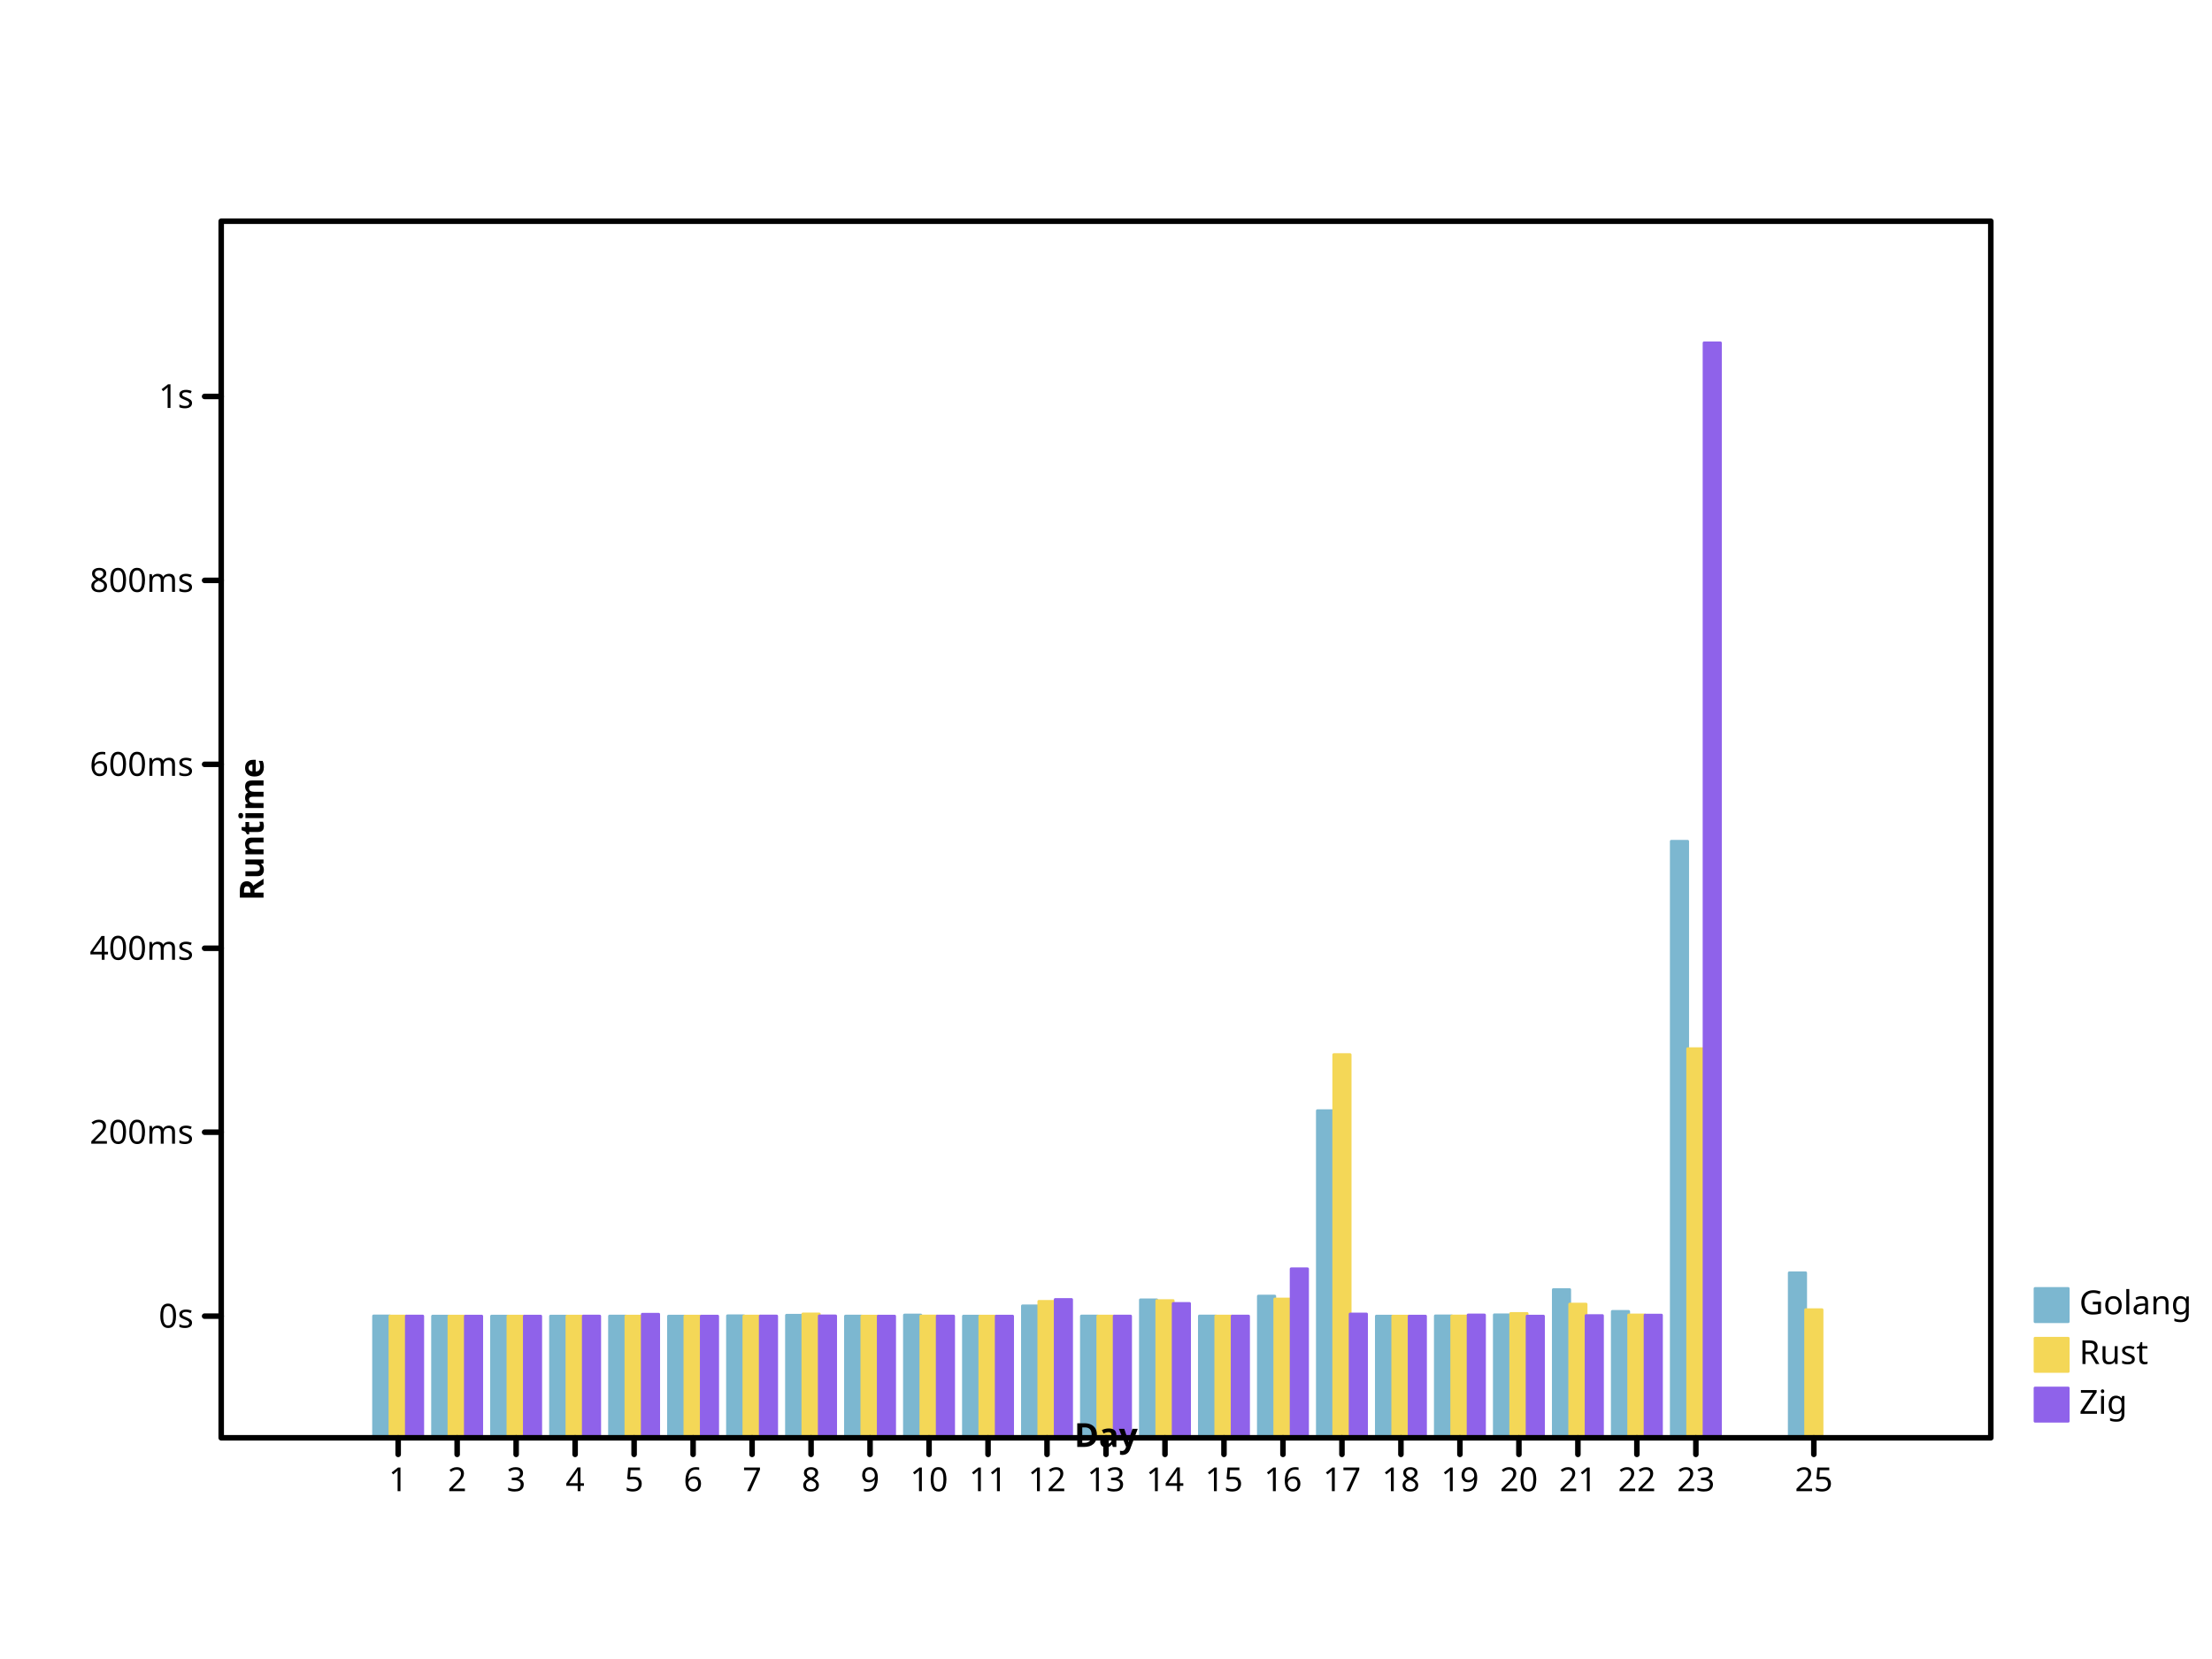
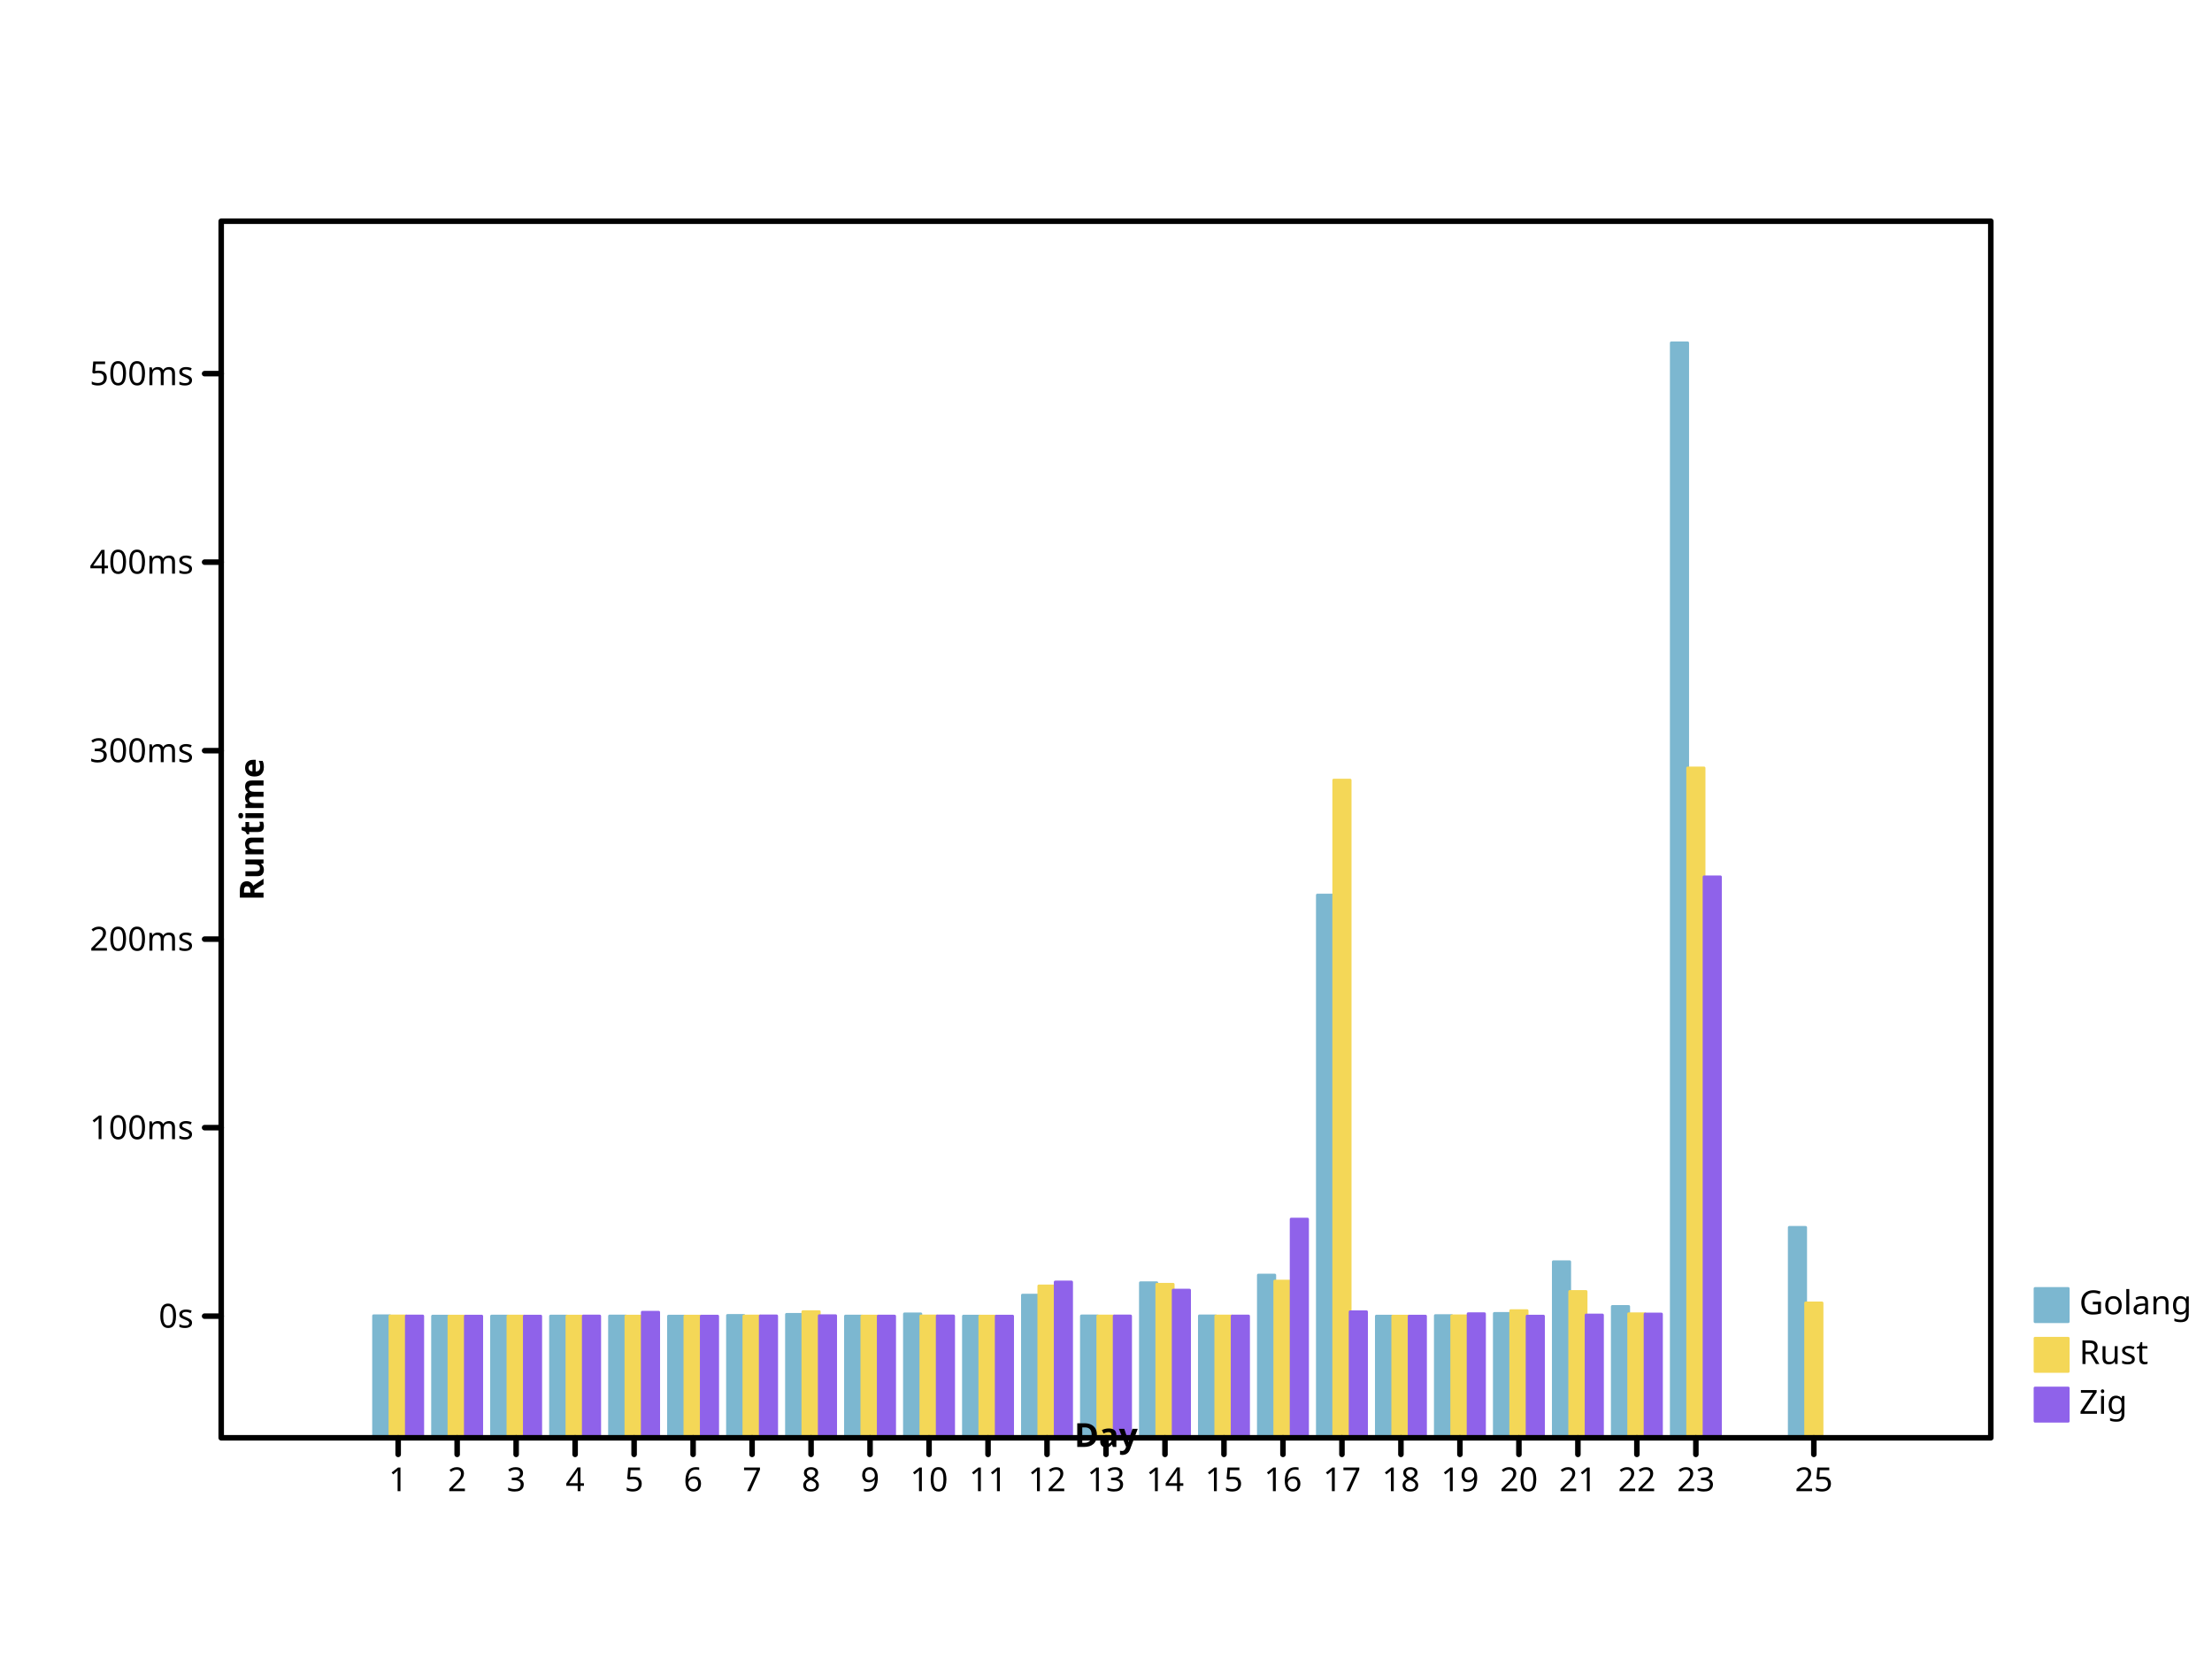
- <svg xmlns="http://www.w3.org/2000/svg" width="800" height="600" viewbox="0 0 800 600" preserveAspectRatio="xMidYMid meet">
+ <svg xmlns="http://www.w3.org/2000/svg" height="600" viewbox="0 0 800 600" preserveAspectRatio="xMidYMid meet" width="800">
  <defs>
-     <marker viewBox="0 0 10 10 " refX="5" refY="5" markerUnits="userSpaceOnUse" markerWidth="2%" markerHeight="2%" id="circle">
-       <circle stroke="black" cx="5" cy="5" r="3" fill="none" />
+     <marker markerHeight="2%" id="circle" viewBox="0 0 10 10 " refX="5" refY="5" markerUnits="userSpaceOnUse" markerWidth="2%">
+       <circle cy="5" r="3" fill="none" stroke="black" cx="5" />
    </marker>
    <marker markerUnits="userSpaceOnUse" markerWidth="2%" markerHeight="2%" id="filled-circle" viewBox="0 0 10 10 " refX="5" refY="5">
      <circle cx="5" cy="5" r="3" fill="black" stroke="none" />
    </marker>
-     <marker id="square" viewBox="0 0 10 10 " refX="5" refY="5" markerUnits="userSpaceOnUse" markerWidth="2%" markerHeight="2%">
-       <rect y="2" width="6" height="6" fill="none" stroke="black" x="2" />
+     <marker refY="5" markerUnits="userSpaceOnUse" markerWidth="2%" markerHeight="2%" id="square" viewBox="0 0 10 10 " refX="5">
+       <rect stroke="black" x="2" y="2" width="6" height="6" fill="none" />
    </marker>
-     <marker refY="5" markerUnits="userSpaceOnUse" markerWidth="2%" markerHeight="2%" id="filled-square" viewBox="0 0 10 10 " refX="5">
-       <rect y="2" width="6" height="6" fill="black" stroke="none" x="2" />
+     <marker markerWidth="2%" markerHeight="2%" id="filled-square" viewBox="0 0 10 10 " refX="5" refY="5" markerUnits="userSpaceOnUse">
+       <rect width="6" height="6" fill="black" stroke="none" x="2" y="2" />
    </marker>
  </defs>
-   <g stroke-width="1px" stroke-linecap="round" stroke-linejoin="round" transform="translate(80 520 )scale(1 -1 )" fill="hsl(198, 47%, 65%)" stroke="hsl(198, 47%, 65%)">
-     <rect vector-effect="non-scaling-stroke" x="5.511111e+01" y="0" width="5.925926e+00" height="4.406586e+01" />
-     <rect width="5.925926e+00" height="4.400243e+01" vector-effect="non-scaling-stroke" x="7.644444e+01" y="0" />
-     <rect x="9.777778e+01" y="0" width="5.925926e+00" height="4.401008e+01" vector-effect="non-scaling-stroke" />
-     <rect height="4.401139e+01" vector-effect="non-scaling-stroke" x="1.191111e+02" y="0" width="5.925926e+00" />
-     <rect vector-effect="non-scaling-stroke" x="1.404444e+02" y="0" width="5.925926e+00" height="4.402022e+01" />
-     <rect width="5.925926e+00" height="4.400004e+01" vector-effect="non-scaling-stroke" x="1.617778e+02" y="0" />
-     <rect width="5.925926e+00" height="4.412324e+01" vector-effect="non-scaling-stroke" x="1.831111e+02" y="0" />
-     <rect vector-effect="non-scaling-stroke" x="2.044444e+02" y="0" width="5.925926e+00" height="4.431243e+01" />
-     <rect y="0" width="5.925926e+00" height="4.401272e+01" vector-effect="non-scaling-stroke" x="2.257778e+02" />
-     <rect vector-effect="non-scaling-stroke" x="2.471111e+02" y="0" width="5.925926e+00" height="4.439632e+01" />
-     <rect vector-effect="non-scaling-stroke" x="2.684444e+02" y="0" width="5.925926e+00" height="4.400438e+01" />
-     <rect vector-effect="non-scaling-stroke" x="2.897778e+02" y="0" width="5.925926e+00" height="4.771010e+01" />
-     <rect x="3.111111e+02" y="0" width="5.925926e+00" height="4.403698e+01" vector-effect="non-scaling-stroke" />
-     <rect vector-effect="non-scaling-stroke" x="3.324444e+02" y="0" width="5.925926e+00" height="4.988932e+01" />
-     <rect vector-effect="non-scaling-stroke" x="3.537778e+02" y="0" width="5.925926e+00" height="4.404688e+01" />
-     <rect vector-effect="non-scaling-stroke" x="3.751111e+02" y="0" width="5.925926e+00" height="5.124663e+01" />
-     <rect x="3.964444e+02" y="0" width="5.925926e+00" height="1.183002e+02" vector-effect="non-scaling-stroke" />
-     <rect vector-effect="non-scaling-stroke" x="4.177778e+02" y="0" width="5.925926e+00" height="4.400224e+01" />
-     <rect x="4.391111e+02" y="0" width="5.925926e+00" height="4.409574e+01" vector-effect="non-scaling-stroke" />
-     <rect vector-effect="non-scaling-stroke" x="4.604444e+02" y="0" width="5.925926e+00" height="4.447781e+01" />
-     <rect vector-effect="non-scaling-stroke" x="4.817778e+02" y="0" width="5.925926e+00" height="5.359717e+01" />
-     <rect vector-effect="non-scaling-stroke" x="5.031111e+02" y="0" width="5.925926e+00" height="4.570539e+01" />
-     <rect height="2.157414e+02" vector-effect="non-scaling-stroke" x="5.244444e+02" y="0" width="5.925926e+00" />
-     <rect y="0" width="5.925926e+00" height="5.966278e+01" vector-effect="non-scaling-stroke" x="5.671111e+02" />
+   <g stroke-linecap="round" stroke-linejoin="round" transform="translate(80 520 )scale(1 -1 )" fill="hsl(198, 47%, 65%)" stroke="hsl(198, 47%, 65%)" stroke-width="1px">
+     <rect width="5.925926e+00" height="4.413499e+01" vector-effect="non-scaling-stroke" x="5.511111e+01" y="0" />
+     <rect vector-effect="non-scaling-stroke" x="7.644444e+01" y="0" width="5.925926e+00" height="4.400498e+01" />
+     <rect height="4.402066e+01" vector-effect="non-scaling-stroke" x="9.777778e+01" y="0" width="5.925926e+00" />
+     <rect x="1.191111e+02" y="0" width="5.925926e+00" height="4.402335e+01" vector-effect="non-scaling-stroke" />
+     <rect height="4.404145e+01" vector-effect="non-scaling-stroke" x="1.404444e+02" y="0" width="5.925926e+00" />
+     <rect vector-effect="non-scaling-stroke" x="1.617778e+02" y="0" width="5.925926e+00" height="4.400009e+01" />
+     <rect vector-effect="non-scaling-stroke" x="1.831111e+02" y="0" width="5.925926e+00" height="4.425260e+01" />
+     <rect vector-effect="non-scaling-stroke" x="2.044444e+02" y="0" width="5.925926e+00" height="4.464036e+01" />
+     <rect y="0" width="5.925926e+00" height="4.402607e+01" vector-effect="non-scaling-stroke" x="2.257778e+02" />
+     <rect x="2.471111e+02" y="0" width="5.925926e+00" height="4.481230e+01" vector-effect="non-scaling-stroke" />
+     <rect vector-effect="non-scaling-stroke" x="2.684444e+02" y="0" width="5.925926e+00" height="4.400898e+01" />
+     <rect height="5.160419e+01" vector-effect="non-scaling-stroke" x="2.897778e+02" y="0" width="5.925926e+00" />
+     <rect y="0" width="5.925926e+00" height="4.407578e+01" vector-effect="non-scaling-stroke" x="3.111111e+02" />
+     <rect vector-effect="non-scaling-stroke" x="3.324444e+02" y="0" width="5.925926e+00" height="5.607070e+01" />
+     <rect x="3.537778e+02" y="0" width="5.925926e+00" height="4.409609e+01" vector-effect="non-scaling-stroke" />
+     <rect x="3.751111e+02" y="0" width="5.925926e+00" height="5.885264e+01" vector-effect="non-scaling-stroke" />
+     <rect width="5.925926e+00" height="1.962852e+02" vector-effect="non-scaling-stroke" x="3.964444e+02" y="0" />
+     <rect vector-effect="non-scaling-stroke" x="4.177778e+02" y="0" width="5.925926e+00" height="4.400458e+01" />
+     <rect vector-effect="non-scaling-stroke" x="4.391111e+02" y="0" width="5.925926e+00" height="4.419622e+01" />
+     <rect vector-effect="non-scaling-stroke" x="4.604444e+02" y="0" width="5.925926e+00" height="4.497932e+01" />
+     <rect vector-effect="non-scaling-stroke" x="4.817778e+02" y="0" width="5.925926e+00" height="6.367028e+01" />
+     <rect x="5.031111e+02" y="0" width="5.925926e+00" height="4.749535e+01" vector-effect="non-scaling-stroke" />
+     <rect height="396" vector-effect="non-scaling-stroke" x="5.244444e+02" y="0" width="5.925926e+00" />
+     <rect height="7.610232e+01" vector-effect="non-scaling-stroke" x="5.671111e+02" y="0" width="5.925926e+00" />
  </g>
-   <g transform="translate(80 520 )scale(1 -1 )" fill="hsl(49, 88%, 65%)" stroke="hsl(49, 88%, 65%)" stroke-width="1px" stroke-linecap="round" stroke-linejoin="round">
-     <rect y="0" width="5.925926e+00" height="4.403041e+01" vector-effect="non-scaling-stroke" x="6.103704e+01" />
-     <rect vector-effect="non-scaling-stroke" x="8.237037e+01" y="0" width="5.925926e+00" height="4.400081e+01" />
-     <rect width="5.925926e+00" height="4.400805e+01" vector-effect="non-scaling-stroke" x="1.037037e+02" y="0" />
-     <rect y="0" width="5.925926e+00" height="4.400569e+01" vector-effect="non-scaling-stroke" x="1.250370e+02" />
-     <rect y="0" width="5.925926e+00" height="4.400422e+01" vector-effect="non-scaling-stroke" x="1.463704e+02" />
-     <rect vector-effect="non-scaling-stroke" x="1.677037e+02" y="0" width="5.925926e+00" height="4.400004e+01" />
-     <rect vector-effect="non-scaling-stroke" x="1.890370e+02" y="0" width="5.925926e+00" height="4.402340e+01" />
-     <rect x="2.103704e+02" y="0" width="5.925926e+00" height="4.478897e+01" vector-effect="non-scaling-stroke" />
-     <rect vector-effect="non-scaling-stroke" x="2.317037e+02" y="0" width="5.925926e+00" height="4.400769e+01" />
-     <rect x="2.530370e+02" y="0" width="5.925926e+00" height="4.403370e+01" vector-effect="non-scaling-stroke" />
-     <rect x="2.743704e+02" y="0" width="5.925926e+00" height="4.400396e+01" vector-effect="non-scaling-stroke" />
-     <rect width="5.925926e+00" height="4.933467e+01" vector-effect="non-scaling-stroke" x="2.957037e+02" y="0" />
-     <rect y="0" width="5.925926e+00" height="4.402029e+01" vector-effect="non-scaling-stroke" x="3.170370e+02" />
-     <rect height="4.962183e+01" vector-effect="non-scaling-stroke" x="3.383704e+02" y="0" width="5.925926e+00" />
-     <rect height="4.402070e+01" vector-effect="non-scaling-stroke" x="3.597037e+02" y="0" width="5.925926e+00" />
-     <rect height="5.018268e+01" vector-effect="non-scaling-stroke" x="3.810370e+02" y="0" width="5.925926e+00" />
-     <rect width="5.925926e+00" height="1.385860e+02" vector-effect="non-scaling-stroke" x="4.023704e+02" y="0" />
-     <rect width="5.925926e+00" height="4.400099e+01" vector-effect="non-scaling-stroke" x="4.237037e+02" y="0" />
-     <rect width="5.925926e+00" height="4.404747e+01" vector-effect="non-scaling-stroke" x="4.450370e+02" y="0" />
-     <rect height="4.496839e+01" vector-effect="non-scaling-stroke" x="4.663704e+02" y="0" width="5.925926e+00" />
-     <rect y="0" width="5.925926e+00" height="4.834763e+01" vector-effect="non-scaling-stroke" x="4.877037e+02" />
-     <rect vector-effect="non-scaling-stroke" x="5.090370e+02" y="0" width="5.925926e+00" height="4.441737e+01" />
-     <rect width="5.925926e+00" height="1.407277e+02" vector-effect="non-scaling-stroke" x="5.303704e+02" y="0" />
-     <rect width="5.925926e+00" height="4.632817e+01" vector-effect="non-scaling-stroke" x="5.730370e+02" y="0" />
+   <g fill="hsl(49, 88%, 65%)" stroke="hsl(49, 88%, 65%)" stroke-width="1px" stroke-linecap="round" stroke-linejoin="round" transform="translate(80 520 )scale(1 -1 )">
+     <rect vector-effect="non-scaling-stroke" x="6.103704e+01" y="0" width="5.925926e+00" height="4.406234e+01" />
+     <rect vector-effect="non-scaling-stroke" x="8.237037e+01" y="0" width="5.925926e+00" height="4.400167e+01" />
+     <rect height="4.401650e+01" vector-effect="non-scaling-stroke" x="1.037037e+02" y="0" width="5.925926e+00" />
+     <rect x="1.250370e+02" y="0" width="5.925926e+00" height="4.401165e+01" vector-effect="non-scaling-stroke" />
+     <rect height="4.400865e+01" vector-effect="non-scaling-stroke" x="1.463704e+02" y="0" width="5.925926e+00" />
+     <rect width="5.925926e+00" height="4.400007e+01" vector-effect="non-scaling-stroke" x="1.677037e+02" y="0" />
+     <rect vector-effect="non-scaling-stroke" x="1.890370e+02" y="0" width="5.925926e+00" height="4.404796e+01" />
+     <rect y="0" width="5.925926e+00" height="4.561706e+01" vector-effect="non-scaling-stroke" x="2.103704e+02" />
+     <rect vector-effect="non-scaling-stroke" x="2.317037e+02" y="0" width="5.925926e+00" height="4.401577e+01" />
+     <rect vector-effect="non-scaling-stroke" x="2.530370e+02" y="0" width="5.925926e+00" height="4.406907e+01" />
+     <rect vector-effect="non-scaling-stroke" x="2.743704e+02" y="0" width="5.925926e+00" height="4.400811e+01" />
+     <rect vector-effect="non-scaling-stroke" x="2.957037e+02" y="0" width="5.925926e+00" height="5.493391e+01" />
+     <rect y="0" width="5.925926e+00" height="4.404158e+01" vector-effect="non-scaling-stroke" x="3.170370e+02" />
+     <rect y="0" width="5.925926e+00" height="5.552246e+01" vector-effect="non-scaling-stroke" x="3.383704e+02" />
+     <rect height="4.404243e+01" vector-effect="non-scaling-stroke" x="3.597037e+02" y="0" width="5.925926e+00" />
+     <rect width="5.925926e+00" height="5.667198e+01" vector-effect="non-scaling-stroke" x="3.810370e+02" y="0" />
+     <rect height="2.378627e+02" vector-effect="non-scaling-stroke" x="4.023704e+02" y="0" width="5.925926e+00" />
+     <rect y="0" width="5.925926e+00" height="4.400203e+01" vector-effect="non-scaling-stroke" x="4.237037e+02" />
+     <rect vector-effect="non-scaling-stroke" x="4.450370e+02" y="0" width="5.925926e+00" height="4.409730e+01" />
+     <rect vector-effect="non-scaling-stroke" x="4.663704e+02" y="0" width="5.925926e+00" height="4.598481e+01" />
+     <rect x="4.877037e+02" y="0" width="5.925926e+00" height="5.291088e+01" vector-effect="non-scaling-stroke" />
+     <rect y="0" width="5.925926e+00" height="4.485544e+01" vector-effect="non-scaling-stroke" x="5.090370e+02" />
+     <rect vector-effect="non-scaling-stroke" x="5.303704e+02" y="0" width="5.925926e+00" height="2.422523e+02" />
+     <rect x="5.730370e+02" y="0" width="5.925926e+00" height="4.877181e+01" vector-effect="non-scaling-stroke" />
  </g>
-   <g fill="hsl(260, 76%, 65%)" stroke="hsl(260, 76%, 65%)" stroke-width="1px" stroke-linecap="round" stroke-linejoin="round" transform="translate(80 520 )scale(1 -1 )">
-     <rect vector-effect="non-scaling-stroke" x="6.696296e+01" y="0" width="5.925926e+00" height="4.402634e+01" />
-     <rect height="4.400092e+01" vector-effect="non-scaling-stroke" x="8.829630e+01" y="0" width="5.925926e+00" />
-     <rect vector-effect="non-scaling-stroke" x="1.096296e+02" y="0" width="5.925926e+00" height="4.400555e+01" />
-     <rect width="5.925926e+00" height="4.401748e+01" vector-effect="non-scaling-stroke" x="1.309630e+02" y="0" />
-     <rect vector-effect="non-scaling-stroke" x="1.522963e+02" y="0" width="5.925926e+00" height="4.469285e+01" />
-     <rect width="5.925926e+00" height="4.400003e+01" vector-effect="non-scaling-stroke" x="1.736296e+02" y="0" />
-     <rect width="5.925926e+00" height="4.404056e+01" vector-effect="non-scaling-stroke" x="1.949630e+02" y="0" />
-     <rect width="5.925926e+00" height="4.407884e+01" vector-effect="non-scaling-stroke" x="2.162963e+02" y="0" />
-     <rect vector-effect="non-scaling-stroke" x="2.376296e+02" y="0" width="5.925926e+00" height="4.400678e+01" />
-     <rect x="2.589630e+02" y="0" width="5.925926e+00" height="4.403152e+01" vector-effect="non-scaling-stroke" />
-     <rect height="4.400311e+01" vector-effect="non-scaling-stroke" x="2.802963e+02" y="0" width="5.925926e+00" />
-     <rect vector-effect="non-scaling-stroke" x="3.016296e+02" y="0" width="5.925926e+00" height="5.002241e+01" />
-     <rect y="0" width="5.925926e+00" height="4.402842e+01" vector-effect="non-scaling-stroke" x="3.229630e+02" />
-     <rect height="4.858756e+01" vector-effect="non-scaling-stroke" x="3.442963e+02" y="0" width="5.925926e+00" />
-     <rect vector-effect="non-scaling-stroke" x="3.656296e+02" y="0" width="5.925926e+00" height="4.402191e+01" />
-     <rect vector-effect="non-scaling-stroke" x="3.869630e+02" y="0" width="5.925926e+00" height="6.112356e+01" />
-     <rect width="5.925926e+00" height="4.477269e+01" vector-effect="non-scaling-stroke" x="4.082963e+02" y="0" />
-     <rect height="4.400150e+01" vector-effect="non-scaling-stroke" x="4.296296e+02" y="0" width="5.925926e+00" />
-     <rect vector-effect="non-scaling-stroke" x="4.509630e+02" y="0" width="5.925926e+00" height="4.442254e+01" />
-     <rect vector-effect="non-scaling-stroke" x="4.722963e+02" y="0" width="5.925926e+00" height="4.400093e+01" />
-     <rect vector-effect="non-scaling-stroke" x="4.936296e+02" y="0" width="5.925926e+00" height="4.419941e+01" />
-     <rect x="5.149630e+02" y="0" width="5.925926e+00" height="4.437250e+01" vector-effect="non-scaling-stroke" />
-     <rect x="5.362963e+02" y="0" width="5.925926e+00" height="396" vector-effect="non-scaling-stroke" />
+   <g stroke-width="1px" stroke-linecap="round" stroke-linejoin="round" transform="translate(80 520 )scale(1 -1 )" fill="hsl(260, 76%, 65%)" stroke="hsl(260, 76%, 65%)">
+     <rect width="5.925926e+00" height="4.405399e+01" vector-effect="non-scaling-stroke" x="6.696296e+01" y="0" />
+     <rect width="5.925926e+00" height="4.400189e+01" vector-effect="non-scaling-stroke" x="8.829630e+01" y="0" />
+     <rect width="5.925926e+00" height="4.401138e+01" vector-effect="non-scaling-stroke" x="1.096296e+02" y="0" />
+     <rect vector-effect="non-scaling-stroke" x="1.309630e+02" y="0" width="5.925926e+00" height="4.403583e+01" />
+     <rect x="1.522963e+02" y="0" width="5.925926e+00" height="4.542006e+01" vector-effect="non-scaling-stroke" />
+     <rect x="1.736296e+02" y="0" width="5.925926e+00" height="4.400007e+01" vector-effect="non-scaling-stroke" />
+     <rect x="1.949630e+02" y="0" width="5.925926e+00" height="4.408314e+01" vector-effect="non-scaling-stroke" />
+     <rect height="4.416158e+01" vector-effect="non-scaling-stroke" x="2.162963e+02" y="0" width="5.925926e+00" />
+     <rect width="5.925926e+00" height="4.401390e+01" vector-effect="non-scaling-stroke" x="2.376296e+02" y="0" />
+     <rect vector-effect="non-scaling-stroke" x="2.589630e+02" y="0" width="5.925926e+00" height="4.406460e+01" />
+     <rect x="2.802963e+02" y="0" width="5.925926e+00" height="4.400637e+01" vector-effect="non-scaling-stroke" />
+     <rect height="5.634350e+01" vector-effect="non-scaling-stroke" x="3.016296e+02" y="0" width="5.925926e+00" />
+     <rect x="3.229630e+02" y="0" width="5.925926e+00" height="4.405824e+01" vector-effect="non-scaling-stroke" />
+     <rect x="3.442963e+02" y="0" width="5.925926e+00" height="5.340263e+01" vector-effect="non-scaling-stroke" />
+     <rect vector-effect="non-scaling-stroke" x="3.656296e+02" y="0" width="5.925926e+00" height="4.404490e+01" />
+     <rect vector-effect="non-scaling-stroke" x="3.869630e+02" y="0" width="5.925926e+00" height="7.909633e+01" />
+     <rect x="4.082963e+02" y="0" width="5.925926e+00" height="4.558370e+01" vector-effect="non-scaling-stroke" />
+     <rect vector-effect="non-scaling-stroke" x="4.296296e+02" y="0" width="5.925926e+00" height="4.400308e+01" />
+     <rect width="5.925926e+00" height="4.486603e+01" vector-effect="non-scaling-stroke" x="4.509630e+02" y="0" />
+     <rect vector-effect="non-scaling-stroke" x="4.722963e+02" y="0" width="5.925926e+00" height="4.400191e+01" />
+     <rect x="4.936296e+02" y="0" width="5.925926e+00" height="4.440871e+01" vector-effect="non-scaling-stroke" />
+     <rect width="5.925926e+00" height="4.476348e+01" vector-effect="non-scaling-stroke" x="5.149630e+02" y="0" />
+     <rect y="0" width="5.925926e+00" height="2.028738e+02" vector-effect="non-scaling-stroke" x="5.362963e+02" />
  </g>
-   <g stroke-width="1px" dominant-baseline="hanging" stroke="hsl(198, 47%, 65%)" text-anchor="start" stroke-linejoin="round" font-size="12px" font-weight="normal" fill="hsl(198, 47%, 65%)" stroke-linecap="round" font-family="sans-serif" font-style="normal">
+   <g font-weight="normal" dominant-baseline="hanging" stroke-linejoin="round" fill="hsl(198, 47%, 65%)" stroke="hsl(198, 47%, 65%)" font-family="sans-serif" stroke-linecap="round" font-size="12px" font-style="normal" text-anchor="start" stroke-width="1px">
    <rect height="12" vector-effect="non-scaling-stroke" x="736" y="466" width="12" />
-     <g stroke="black" fill="black">
-       <text vector-effect="non-scaling-stroke" x="752" y="466" dominant-baseline="hanging" stroke="none">Golang</text>
+     <g fill="black" stroke="black">
+       <text stroke="none" vector-effect="non-scaling-stroke" x="752" y="466" dominant-baseline="hanging">Golang</text>
    </g>
-     <g stroke="hsl(49, 88%, 65%)" stroke-width="1px" font-style="normal" dominant-baseline="hanging" stroke-linecap="round" text-anchor="start" stroke-linejoin="round" font-weight="normal" fill="hsl(49, 88%, 65%)" font-family="sans-serif" font-size="12px">
-       <rect height="12" vector-effect="non-scaling-stroke" x="736" y="484" width="12" />
+     <g font-weight="normal" dominant-baseline="hanging" stroke-width="1px" font-size="12px" text-anchor="start" stroke="hsl(49, 88%, 65%)" font-family="sans-serif" fill="hsl(49, 88%, 65%)" stroke-linecap="round" stroke-linejoin="round" font-style="normal">
+       <rect y="484" width="12" height="12" vector-effect="non-scaling-stroke" x="736" />
      <g fill="black" stroke="black">
        <text stroke="none" vector-effect="non-scaling-stroke" x="752" y="484" dominant-baseline="hanging">Rust</text>
      </g>
-       <g fill="hsl(260, 76%, 65%)" font-style="normal" text-anchor="start" stroke="hsl(260, 76%, 65%)" font-size="12px" dominant-baseline="hanging" stroke-linecap="round" stroke-linejoin="round" stroke-width="1px" font-family="sans-serif" font-weight="normal">
+       <g stroke-width="1px" stroke="hsl(260, 76%, 65%)" font-family="sans-serif" font-style="normal" text-anchor="start" font-weight="normal" dominant-baseline="hanging" fill="hsl(260, 76%, 65%)" stroke-linecap="round" stroke-linejoin="round" font-size="12px">
        <rect vector-effect="non-scaling-stroke" x="736" y="502" width="12" height="12" />
        <g fill="black" stroke="black">
-           <text y="502" dominant-baseline="hanging" stroke="none" vector-effect="non-scaling-stroke" x="752">Zig</text>
-           <g font-size="12px" dominant-baseline="hanging" text-anchor="start" font-family="sans-serif" stroke-linecap="round" font-weight="normal" stroke-linejoin="round" fill="none" stroke-width="2px" font-style="normal">
-             <rect vector-effect="non-scaling-stroke" x="80" y="80" width="640" height="440" />
+           <text dominant-baseline="hanging" stroke="none" vector-effect="non-scaling-stroke" x="752" y="502">Zig</text>
+           <g fill="none" dominant-baseline="hanging" stroke-width="2px" font-family="sans-serif" font-style="normal" text-anchor="start" stroke-linejoin="round" font-size="12px" stroke-linecap="round" font-weight="normal">
+             <rect x="80" y="80" width="640" height="440" vector-effect="non-scaling-stroke" />
          </g>
-           <g stroke-width="2px" font-weight="normal" fill="none" font-family="sans-serif" text-anchor="start" stroke="black" dominant-baseline="hanging" transform="translate(80 520 )scale(1 -1 )" stroke-linecap="round" font-size="12px" stroke-linejoin="round" font-style="normal">
+           <g stroke="black" stroke-width="2px" stroke-linecap="round" stroke-linejoin="round" font-size="12px" font-style="normal" text-anchor="start" font-family="sans-serif" font-weight="normal" dominant-baseline="hanging" fill="none" transform="translate(80 520 )scale(1 -1 )">
            <path vector-effect="non-scaling-stroke" d="M64,0 L64,-6 M8.533333e+01,0 L8.533333e+01,-6 M1.066667e+02,0 L1.066667e+02,-6 M128,0 L128,-6 M1.493333e+02,0 L1.493333e+02,-6 M1.706667e+02,0 L1.706667e+02,-6 M192,0 L192,-6 M2.133333e+02,0 L2.133333e+02,-6 M2.346667e+02,0 L2.346667e+02,-6 M256,0 L256,-6 M2.773333e+02,0 L2.773333e+02,-6 M2.986667e+02,0 L2.986667e+02,-6 M320,0 L320,-6 M3.413333e+02,0 L3.413333e+02,-6 M3.626667e+02,0 L3.626667e+02,-6 M384,0 L384,-6 M4.053333e+02,0 L4.053333e+02,-6 M4.266667e+02,0 L4.266667e+02,-6 M448,0 L448,-6 M4.693333e+02,0 L4.693333e+02,-6 M4.906667e+02,0 L4.906667e+02,-6 M512,0 L512,-6 M5.333333e+02,0 L5.333333e+02,-6 M576,0 L576,-6 " />
          </g>
-           <g stroke-linejoin="round" text-anchor="middle" font-family="sans-serif" font-weight="normal" stroke="black" stroke-width="2px" fill="black" stroke-linecap="round" font-size="12px" dominant-baseline="hanging" font-style="normal" transform="translate(80 520 )scale(1 1 )">
+           <g stroke-linejoin="round" stroke="black" font-size="12px" font-style="normal" transform="translate(80 520 )scale(1 1 )" fill="black" stroke-linecap="round" font-family="sans-serif" font-weight="normal" dominant-baseline="hanging" text-anchor="middle" stroke-width="2px">
            <text stroke="none" vector-effect="non-scaling-stroke" x="64" y="10" dominant-baseline="hanging">1</text>
-             <text vector-effect="non-scaling-stroke" x="8.533333e+01" y="10" dominant-baseline="hanging" stroke="none">2</text>
-             <text y="10" dominant-baseline="hanging" stroke="none" vector-effect="non-scaling-stroke" x="1.066667e+02">3</text>
-             <text y="10" dominant-baseline="hanging" stroke="none" vector-effect="non-scaling-stroke" x="128">4</text>
-             <text stroke="none" vector-effect="non-scaling-stroke" x="1.493333e+02" y="10" dominant-baseline="hanging">5</text>
-             <text vector-effect="non-scaling-stroke" x="1.706667e+02" y="10" dominant-baseline="hanging" stroke="none">6</text>
-             <text vector-effect="non-scaling-stroke" x="192" y="10" dominant-baseline="hanging" stroke="none">7</text>
-             <text dominant-baseline="hanging" stroke="none" vector-effect="non-scaling-stroke" x="2.133333e+02" y="10">8</text>
+             <text x="8.533333e+01" y="10" dominant-baseline="hanging" stroke="none" vector-effect="non-scaling-stroke">2</text>
+             <text stroke="none" vector-effect="non-scaling-stroke" x="1.066667e+02" y="10" dominant-baseline="hanging">3</text>
+             <text stroke="none" vector-effect="non-scaling-stroke" x="128" y="10" dominant-baseline="hanging">4</text>
+             <text dominant-baseline="hanging" stroke="none" vector-effect="non-scaling-stroke" x="1.493333e+02" y="10">5</text>
+             <text x="1.706667e+02" y="10" dominant-baseline="hanging" stroke="none" vector-effect="non-scaling-stroke">6</text>
+             <text stroke="none" vector-effect="non-scaling-stroke" x="192" y="10" dominant-baseline="hanging">7</text>
+             <text stroke="none" vector-effect="non-scaling-stroke" x="2.133333e+02" y="10" dominant-baseline="hanging">8</text>
            <text x="2.346667e+02" y="10" dominant-baseline="hanging" stroke="none" vector-effect="non-scaling-stroke">9</text>
-             <text dominant-baseline="hanging" stroke="none" vector-effect="non-scaling-stroke" x="256" y="10">10</text>
-             <text x="2.773333e+02" y="10" dominant-baseline="hanging" stroke="none" vector-effect="non-scaling-stroke">11</text>
-             <text x="2.986667e+02" y="10" dominant-baseline="hanging" stroke="none" vector-effect="non-scaling-stroke">12</text>
-             <text stroke="none" vector-effect="non-scaling-stroke" x="320" y="10" dominant-baseline="hanging">13</text>
+             <text x="256" y="10" dominant-baseline="hanging" stroke="none" vector-effect="non-scaling-stroke">10</text>
+             <text y="10" dominant-baseline="hanging" stroke="none" vector-effect="non-scaling-stroke" x="2.773333e+02">11</text>
+             <text vector-effect="non-scaling-stroke" x="2.986667e+02" y="10" dominant-baseline="hanging" stroke="none">12</text>
+             <text vector-effect="non-scaling-stroke" x="320" y="10" dominant-baseline="hanging" stroke="none">13</text>
            <text x="3.413333e+02" y="10" dominant-baseline="hanging" stroke="none" vector-effect="non-scaling-stroke">14</text>
-             <text y="10" dominant-baseline="hanging" stroke="none" vector-effect="non-scaling-stroke" x="3.626667e+02">15</text>
-             <text vector-effect="non-scaling-stroke" x="384" y="10" dominant-baseline="hanging" stroke="none">16</text>
-             <text stroke="none" vector-effect="non-scaling-stroke" x="4.053333e+02" y="10" dominant-baseline="hanging">17</text>
+             <text stroke="none" vector-effect="non-scaling-stroke" x="3.626667e+02" y="10" dominant-baseline="hanging">15</text>
+             <text stroke="none" vector-effect="non-scaling-stroke" x="384" y="10" dominant-baseline="hanging">16</text>
+             <text dominant-baseline="hanging" stroke="none" vector-effect="non-scaling-stroke" x="4.053333e+02" y="10">17</text>
            <text stroke="none" vector-effect="non-scaling-stroke" x="4.266667e+02" y="10" dominant-baseline="hanging">18</text>
-             <text y="10" dominant-baseline="hanging" stroke="none" vector-effect="non-scaling-stroke" x="448">19</text>
-             <text x="4.693333e+02" y="10" dominant-baseline="hanging" stroke="none" vector-effect="non-scaling-stroke">20</text>
-             <text y="10" dominant-baseline="hanging" stroke="none" vector-effect="non-scaling-stroke" x="4.906667e+02">21</text>
+             <text x="448" y="10" dominant-baseline="hanging" stroke="none" vector-effect="non-scaling-stroke">19</text>
+             <text dominant-baseline="hanging" stroke="none" vector-effect="non-scaling-stroke" x="4.693333e+02" y="10">20</text>
+             <text stroke="none" vector-effect="non-scaling-stroke" x="4.906667e+02" y="10" dominant-baseline="hanging">21</text>
            <text stroke="none" vector-effect="non-scaling-stroke" x="512" y="10" dominant-baseline="hanging">22</text>
-             <text stroke="none" vector-effect="non-scaling-stroke" x="5.333333e+02" y="10" dominant-baseline="hanging">23</text>
-             <text y="10" dominant-baseline="hanging" stroke="none" vector-effect="non-scaling-stroke" x="576">25</text>
+             <text dominant-baseline="hanging" stroke="none" vector-effect="non-scaling-stroke" x="5.333333e+02" y="10">23</text>
+             <text vector-effect="non-scaling-stroke" x="576" y="10" dominant-baseline="hanging" stroke="none">25</text>
          </g>
-           <g stroke-linejoin="round" font-style="normal" fill="black" font-family="sans-serif" font-weight="bold" dominant-baseline="baseline" transform="translate(80 520 )scale(1 1 )rotate(0 0 0 )" stroke-linecap="round" font-size="12px" stroke="black" stroke-width="2px" text-anchor="middle">
+           <g font-size="12px" text-anchor="middle" transform="translate(80 520 )scale(1 1 )rotate(0 0 0 )" fill="black" stroke="black" font-family="sans-serif" font-style="normal" stroke-width="2px" stroke-linecap="round" stroke-linejoin="round" font-weight="bold" dominant-baseline="baseline">
            <text x="320" y="-6" dominant-baseline="baseline" stroke="none" vector-effect="non-scaling-stroke">Day</text>
          </g>
-           <g stroke-linecap="round" font-family="sans-serif" font-size="12px" font-weight="bold" stroke-width="2px" font-style="normal" dominant-baseline="baseline" transform="translate(80 520 )scale(1 -1 )" fill="black" stroke="black" stroke-linejoin="round" text-anchor="middle">
-             <path d="M0,44 L-6,44 M0,1.105239e+02 L-6,1.105239e+02 M0,1.770479e+02 L-6,1.770479e+02 M0,2.435718e+02 L-6,2.435718e+02 M0,3.100958e+02 L-6,3.100958e+02 M0,3.766197e+02 L-6,3.766197e+02 " vector-effect="non-scaling-stroke" />
+           <g stroke-width="2px" font-style="normal" font-family="sans-serif" dominant-baseline="baseline" font-weight="bold" stroke="black" stroke-linecap="round" stroke-linejoin="round" font-size="12px" text-anchor="middle" transform="translate(80 520 )scale(1 -1 )" fill="black">
+             <path vector-effect="non-scaling-stroke" d="M0,44 L-6,44 M0,1.121735e+02 L-6,1.121735e+02 M0,1.803470e+02 L-6,1.803470e+02 M0,2.485205e+02 L-6,2.485205e+02 M0,3.166940e+02 L-6,3.166940e+02 M0,3.848675e+02 L-6,3.848675e+02 " />
          </g>
-           <g stroke-width="2px" font-weight="normal" dominant-baseline="middle" font-style="normal" stroke-linecap="round" font-family="sans-serif" text-anchor="end" stroke="black" stroke-linejoin="round" font-size="12px" transform="translate(80 520 )scale(1 1 )" fill="black">
+           <g stroke-linejoin="round" text-anchor="end" stroke="black" font-family="sans-serif" dominant-baseline="middle" fill="black" stroke-width="2px" stroke-linecap="round" font-size="12px" font-style="normal" font-weight="normal" transform="translate(80 520 )scale(1 1 )">
            <text dominant-baseline="middle" stroke="none" vector-effect="non-scaling-stroke" x="-10" y="-44">0s</text>
-             <text stroke="none" vector-effect="non-scaling-stroke" x="-10" y="-1.105239e+02" dominant-baseline="middle">200ms</text>
-             <text stroke="none" vector-effect="non-scaling-stroke" x="-10" y="-1.770479e+02" dominant-baseline="middle">400ms</text>
-             <text dominant-baseline="middle" stroke="none" vector-effect="non-scaling-stroke" x="-10" y="-2.435718e+02">600ms</text>
-             <text x="-10" y="-3.100958e+02" dominant-baseline="middle" stroke="none" vector-effect="non-scaling-stroke">800ms</text>
-             <text y="-3.766197e+02" dominant-baseline="middle" stroke="none" vector-effect="non-scaling-stroke" x="-10">1s</text>
+             <text stroke="none" vector-effect="non-scaling-stroke" x="-10" y="-1.121735e+02" dominant-baseline="middle">100ms</text>
+             <text stroke="none" vector-effect="non-scaling-stroke" x="-10" y="-1.803470e+02" dominant-baseline="middle">200ms</text>
+             <text y="-2.485205e+02" dominant-baseline="middle" stroke="none" vector-effect="non-scaling-stroke" x="-10">300ms</text>
+             <text stroke="none" vector-effect="non-scaling-stroke" x="-10" y="-3.166940e+02" dominant-baseline="middle">400ms</text>
+             <text vector-effect="non-scaling-stroke" x="-10" y="-3.848675e+02" dominant-baseline="middle" stroke="none">500ms</text>
          </g>
-           <g transform="translate(80 520 )scale(1 1 )rotate(-90 0 0 )" fill="black" stroke-linecap="round" stroke-linejoin="round" font-style="normal" font-family="sans-serif" font-size="12px" dominant-baseline="hanging" stroke="black" stroke-width="2px" font-weight="bold" text-anchor="middle">
+           <g stroke-linejoin="round" font-size="12px" font-style="normal" text-anchor="middle" transform="translate(80 520 )scale(1 1 )rotate(-90 0 0 )" stroke-width="2px" dominant-baseline="hanging" stroke="black" fill="black" stroke-linecap="round" font-family="sans-serif" font-weight="bold">
            <text stroke="none" vector-effect="non-scaling-stroke" x="220" y="6" dominant-baseline="hanging">Runtime</text>
          </g>
        </g>
      </g>
    </g>
  </g>
</svg>
